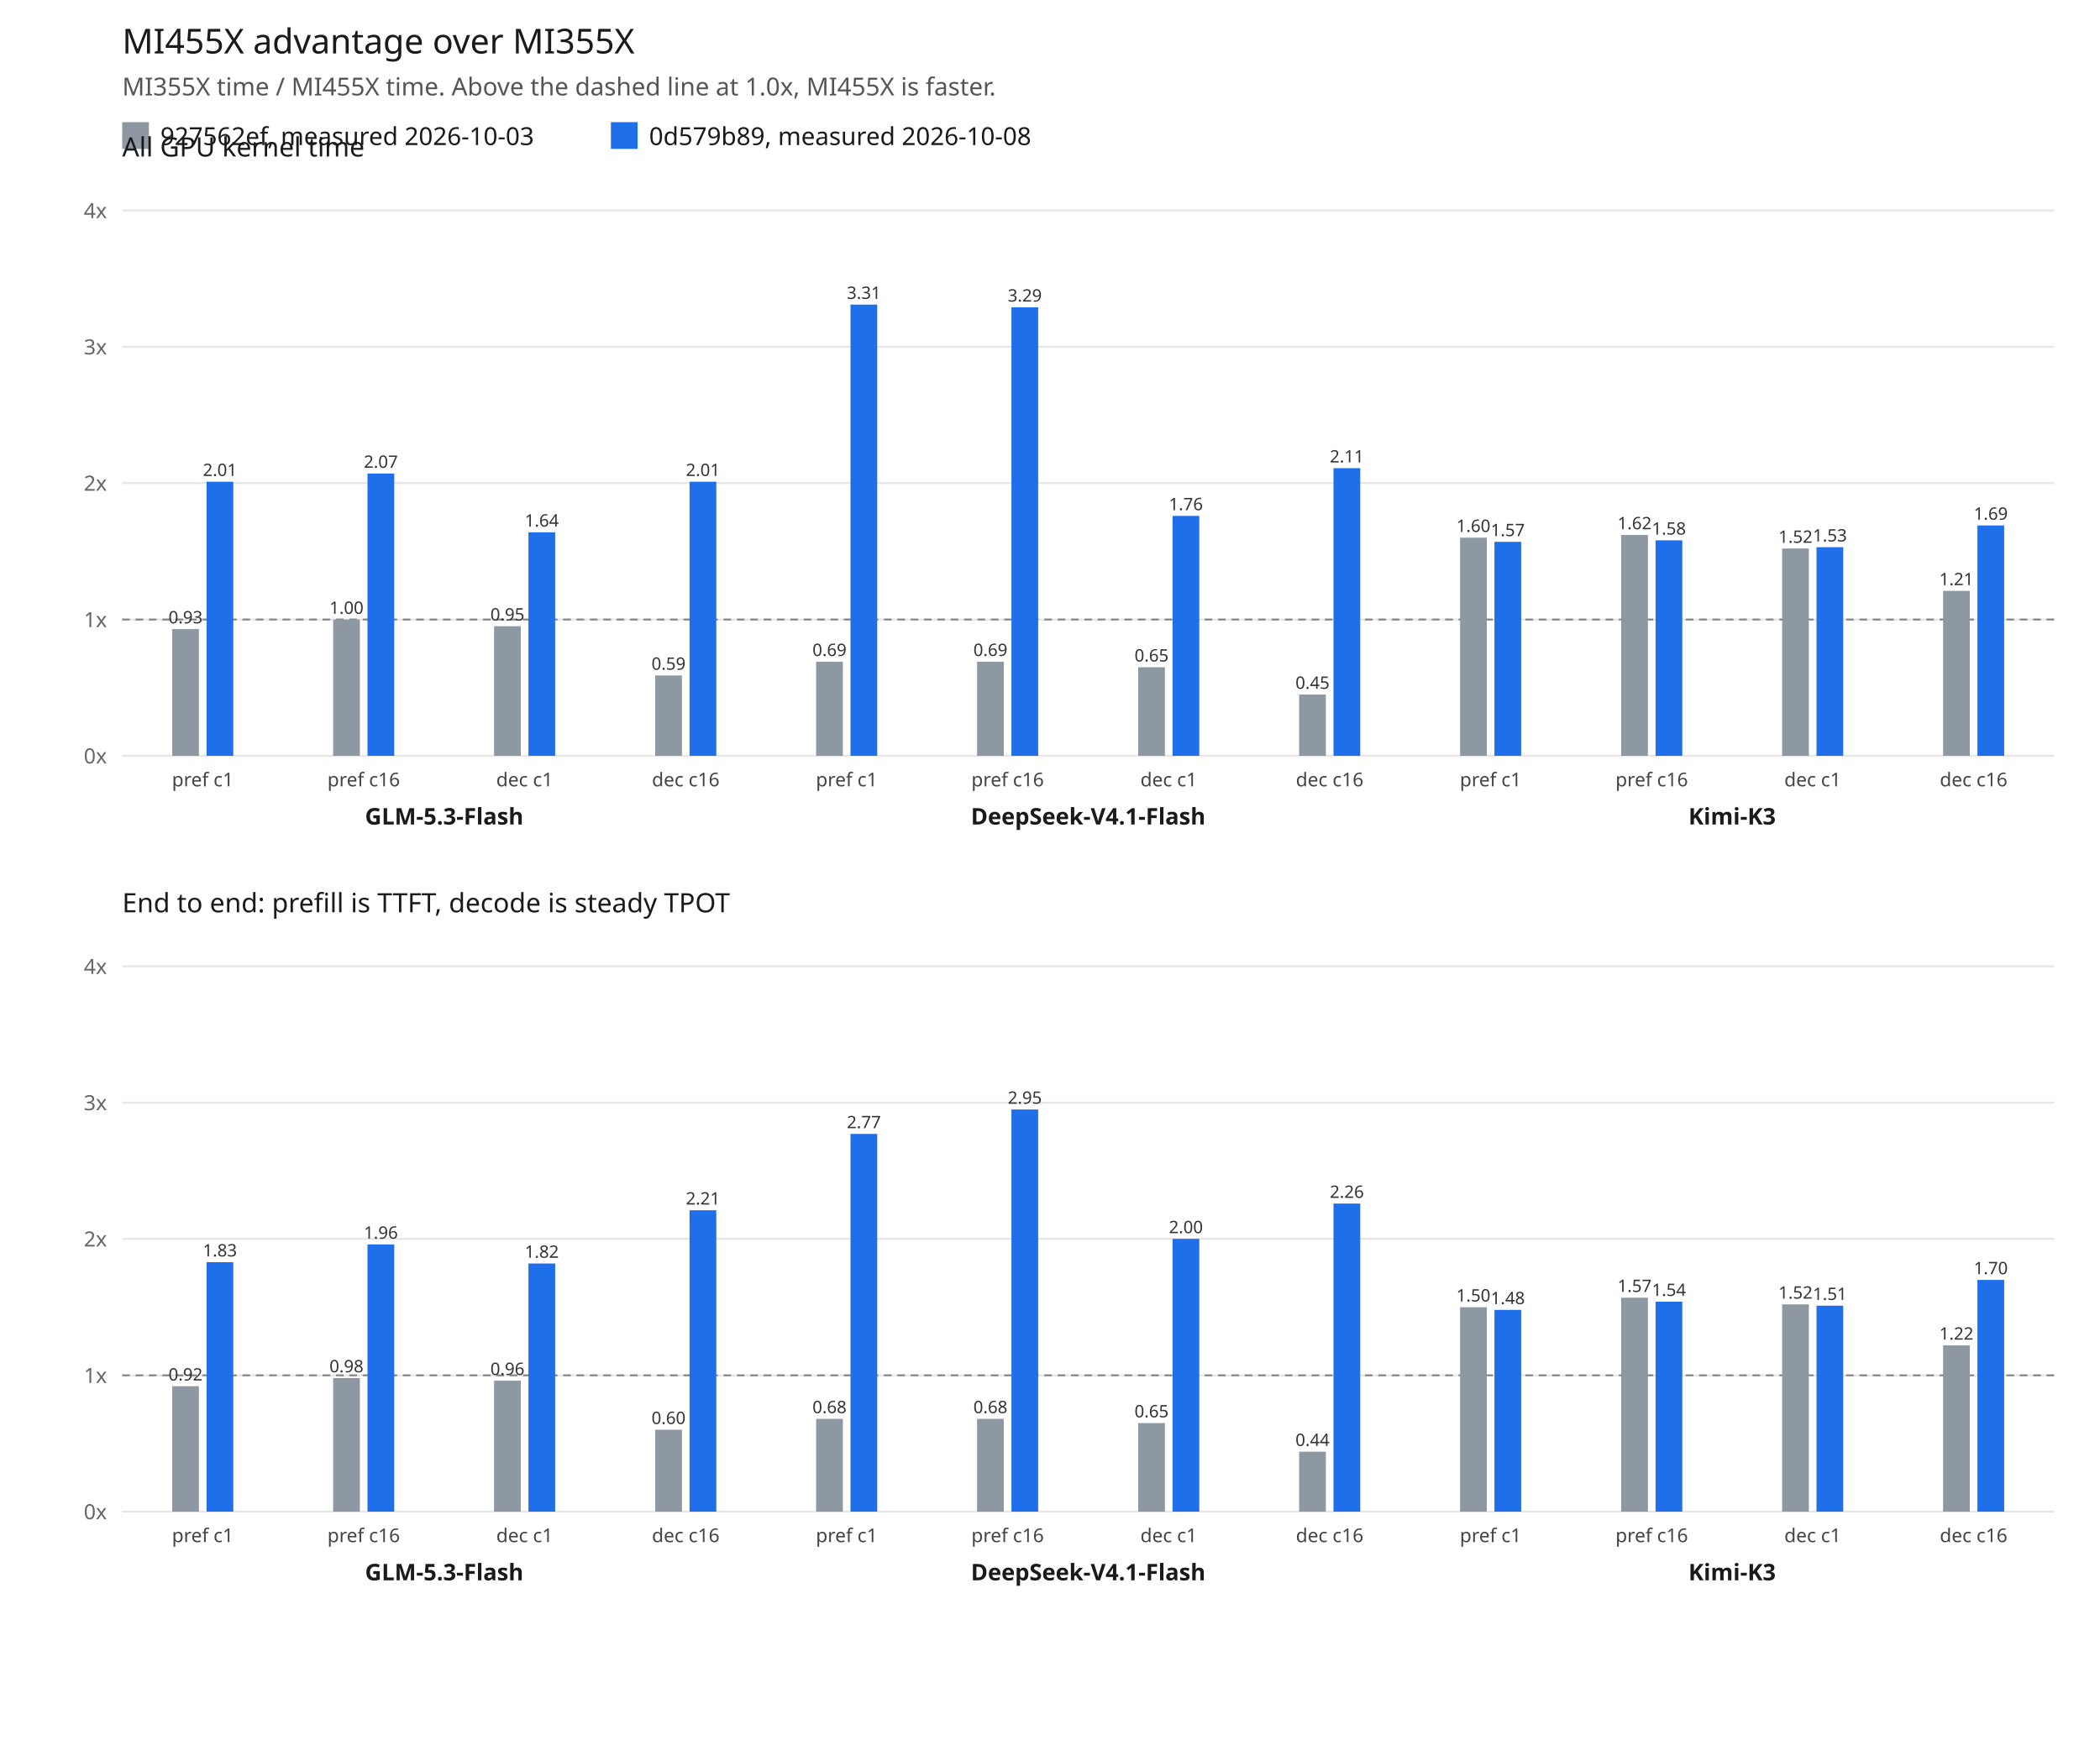
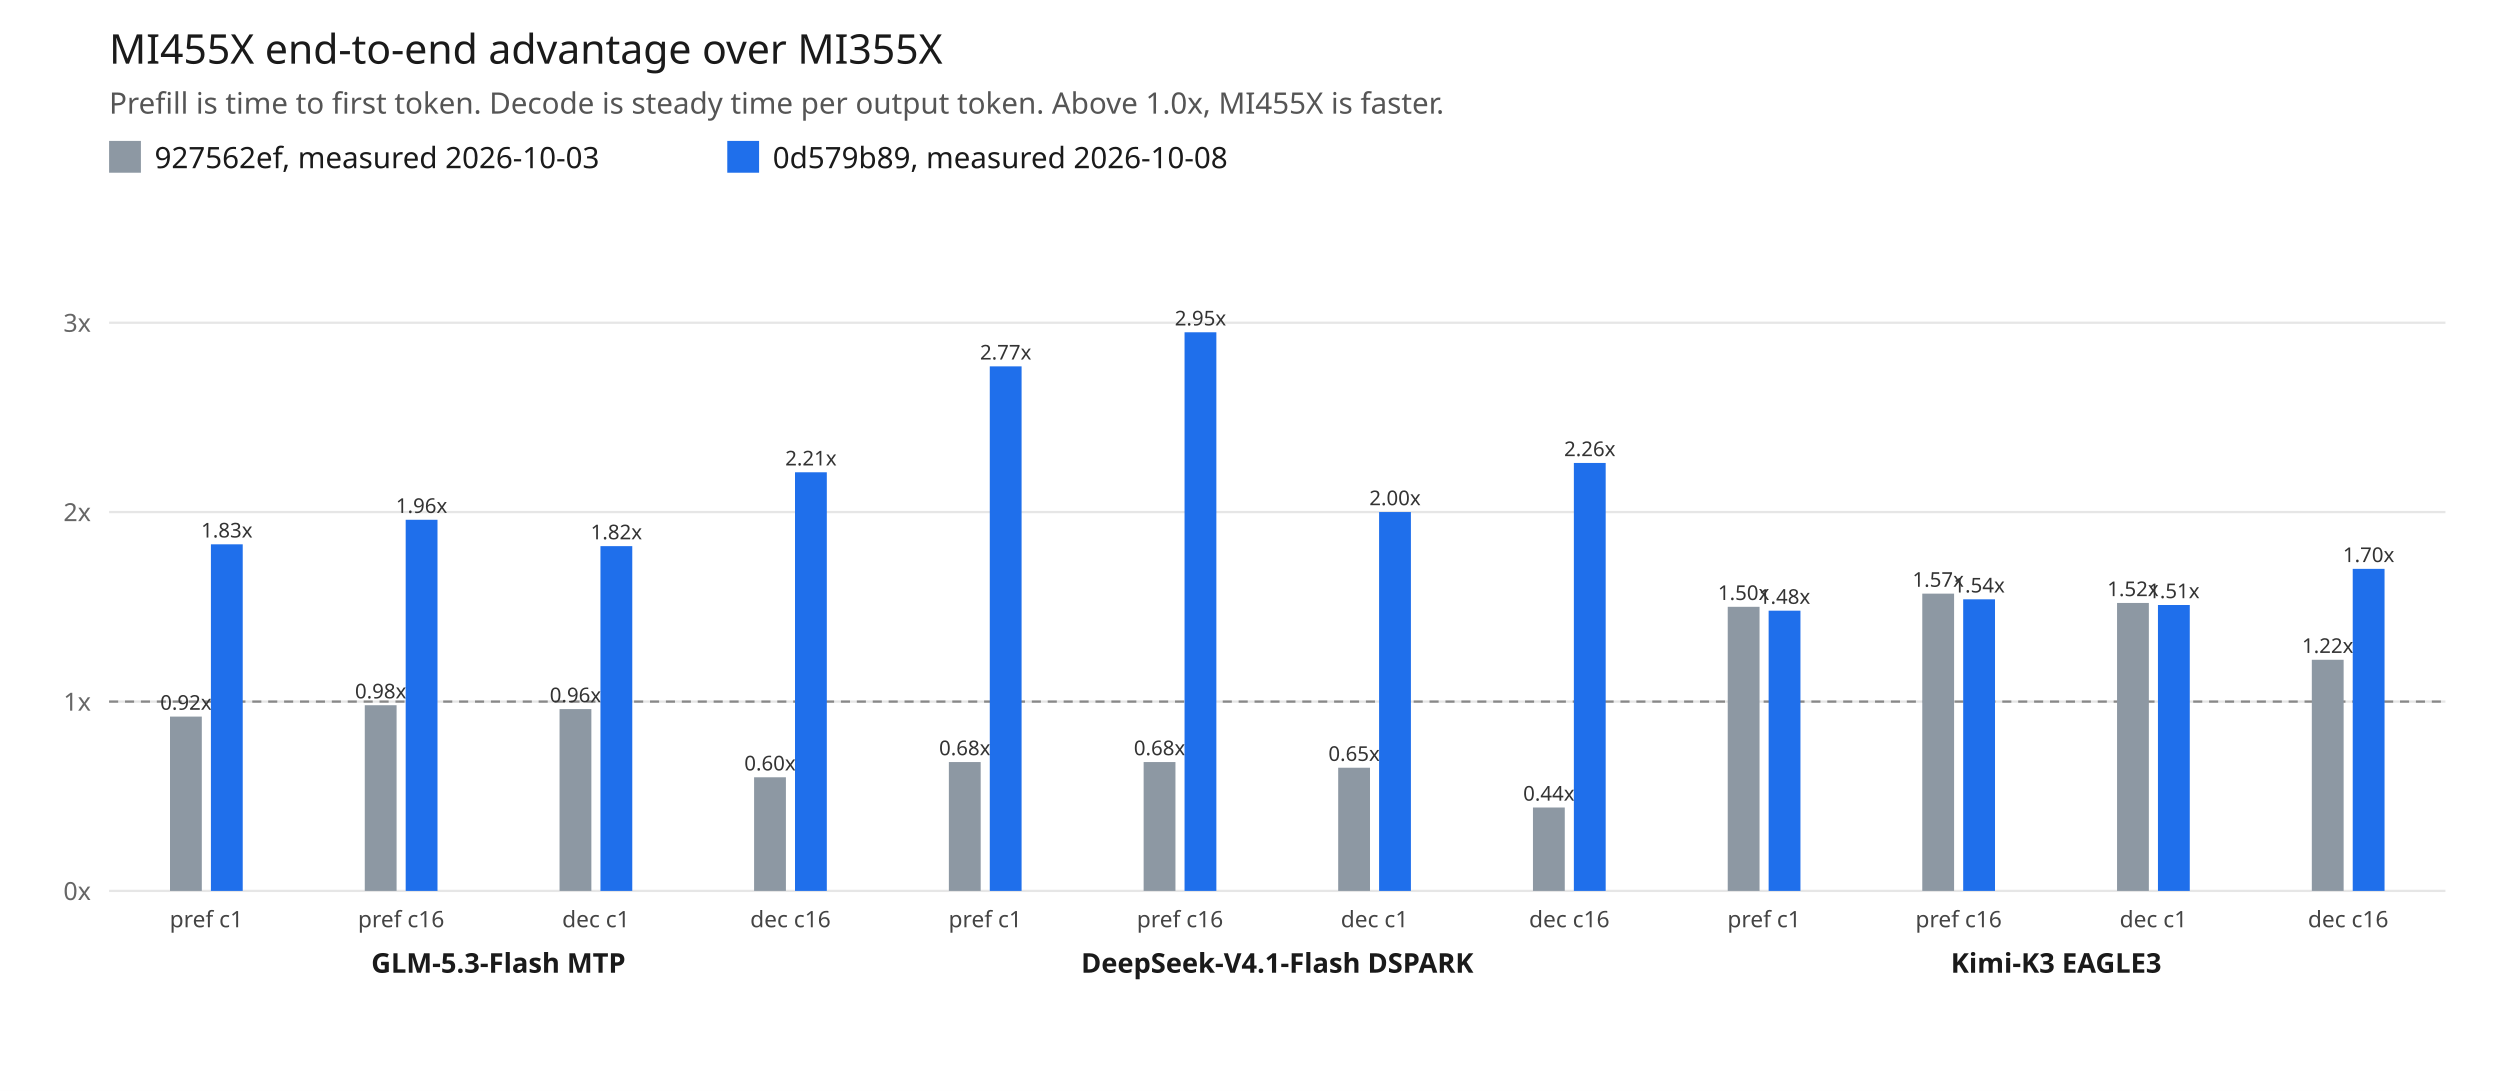
- <svg xmlns="http://www.w3.org/2000/svg" width="1100" height="920" viewBox="0 0 1100 920">
+ <svg xmlns="http://www.w3.org/2000/svg" width="1100" height="480" viewBox="0 0 1100 480">
  <rect width="100%" height="100%" fill="#ffffff" />
-   <text x="64" y="28" font-family="sans-serif" font-size="18" fill="#1a1a1a">MI455X advantage over MI355X</text>
-   <text x="64" y="50" font-family="sans-serif" font-size="13" fill="#555">MI355X time / MI455X time. Above the dashed line at 1.0x, MI455X is faster.</text>
-   <rect x="64" y="64" width="14" height="14" fill="#8d98a3" />
-   <text x="84" y="76" font-family="sans-serif" font-size="13" fill="#1a1a1a">927562ef, measured 2026-10-03</text>
-   <rect x="320" y="64" width="14" height="14" fill="#1f6feb" />
-   <text x="340" y="76" font-family="sans-serif" font-size="13" fill="#1a1a1a">0d579b89, measured 2026-10-08</text>
-   <text x="64" y="82" font-family="sans-serif" font-size="14" fill="#1a1a1a">All GPU kernel time</text>
-   <line x1="64" y1="396.0" x2="1076" y2="396.0" stroke="#e6e6e6" />
-   <text x="56" y="400.0" text-anchor="end" font-family="sans-serif" font-size="11" fill="#666">0x</text>
-   <line x1="64" y1="324.6" x2="1076" y2="324.6" stroke="#e6e6e6" />
-   <text x="56" y="328.6" text-anchor="end" font-family="sans-serif" font-size="11" fill="#666">1x</text>
-   <line x1="64" y1="253.1" x2="1076" y2="253.1" stroke="#e6e6e6" />
-   <text x="56" y="257.1" text-anchor="end" font-family="sans-serif" font-size="11" fill="#666">2x</text>
-   <line x1="64" y1="181.7" x2="1076" y2="181.7" stroke="#e6e6e6" />
-   <text x="56" y="185.7" text-anchor="end" font-family="sans-serif" font-size="11" fill="#666">3x</text>
-   <line x1="64" y1="110.3" x2="1076" y2="110.3" stroke="#e6e6e6" />
-   <text x="56" y="114.3" text-anchor="end" font-family="sans-serif" font-size="11" fill="#666">4x</text>
-   <line x1="64" y1="324.6" x2="1076" y2="324.6" stroke="#888" stroke-dasharray="4 3" />
-   <rect x="90.2" y="329.6" width="14" height="66.4" fill="#8d98a3" />
-   <text x="97.2" y="326.6" text-anchor="middle" font-family="sans-serif" font-size="9" fill="#333">0.93</text>
-   <rect x="108.2" y="252.4" width="14" height="143.6" fill="#1f6feb" />
-   <text x="115.2" y="249.4" text-anchor="middle" font-family="sans-serif" font-size="9" fill="#333">2.01</text>
-   <text x="106.2" y="412" text-anchor="middle" font-family="sans-serif" font-size="10" fill="#444">pref c1</text>
-   <rect x="174.5" y="324.6" width="14" height="71.4" fill="#8d98a3" />
-   <text x="181.5" y="321.6" text-anchor="middle" font-family="sans-serif" font-size="9" fill="#333">1.00</text>
-   <rect x="192.5" y="248.1" width="14" height="147.9" fill="#1f6feb" />
-   <text x="199.5" y="245.1" text-anchor="middle" font-family="sans-serif" font-size="9" fill="#333">2.07</text>
-   <text x="190.5" y="412" text-anchor="middle" font-family="sans-serif" font-size="10" fill="#444">pref c16</text>
-   <rect x="258.8" y="328.1" width="14" height="67.9" fill="#8d98a3" />
-   <text x="265.8" y="325.1" text-anchor="middle" font-family="sans-serif" font-size="9" fill="#333">0.95</text>
-   <rect x="276.8" y="278.9" width="14" height="117.1" fill="#1f6feb" />
-   <text x="283.8" y="275.9" text-anchor="middle" font-family="sans-serif" font-size="9" fill="#333">1.64</text>
-   <text x="274.8" y="412" text-anchor="middle" font-family="sans-serif" font-size="10" fill="#444">dec c1</text>
-   <rect x="343.2" y="353.9" width="14" height="42.1" fill="#8d98a3" />
-   <text x="350.2" y="350.9" text-anchor="middle" font-family="sans-serif" font-size="9" fill="#333">0.59</text>
-   <rect x="361.2" y="252.4" width="14" height="143.6" fill="#1f6feb" />
-   <text x="368.2" y="249.4" text-anchor="middle" font-family="sans-serif" font-size="9" fill="#333">2.01</text>
-   <text x="359.2" y="412" text-anchor="middle" font-family="sans-serif" font-size="10" fill="#444">dec c16</text>
-   <text x="232.7" y="432" text-anchor="middle" font-family="sans-serif" font-size="12" font-weight="600" fill="#1a1a1a">GLM-5.3-Flash</text>
-   <rect x="427.5" y="346.7" width="14" height="49.3" fill="#8d98a3" />
-   <text x="434.5" y="343.7" text-anchor="middle" font-family="sans-serif" font-size="9" fill="#333">0.69</text>
-   <rect x="445.5" y="159.6" width="14" height="236.4" fill="#1f6feb" />
-   <text x="452.5" y="156.6" text-anchor="middle" font-family="sans-serif" font-size="9" fill="#333">3.31</text>
-   <text x="443.5" y="412" text-anchor="middle" font-family="sans-serif" font-size="10" fill="#444">pref c1</text>
-   <rect x="511.8" y="346.7" width="14" height="49.3" fill="#8d98a3" />
-   <text x="518.8" y="343.7" text-anchor="middle" font-family="sans-serif" font-size="9" fill="#333">0.69</text>
-   <rect x="529.8" y="161.0" width="14" height="235.0" fill="#1f6feb" />
-   <text x="536.8" y="158.0" text-anchor="middle" font-family="sans-serif" font-size="9" fill="#333">3.29</text>
-   <text x="527.8" y="412" text-anchor="middle" font-family="sans-serif" font-size="10" fill="#444">pref c16</text>
-   <rect x="596.2" y="349.6" width="14" height="46.4" fill="#8d98a3" />
-   <text x="603.2" y="346.6" text-anchor="middle" font-family="sans-serif" font-size="9" fill="#333">0.65</text>
-   <rect x="614.2" y="270.3" width="14" height="125.7" fill="#1f6feb" />
-   <text x="621.2" y="267.3" text-anchor="middle" font-family="sans-serif" font-size="9" fill="#333">1.76</text>
-   <text x="612.2" y="412" text-anchor="middle" font-family="sans-serif" font-size="10" fill="#444">dec c1</text>
-   <rect x="680.5" y="363.9" width="14" height="32.1" fill="#8d98a3" />
-   <text x="687.5" y="360.9" text-anchor="middle" font-family="sans-serif" font-size="9" fill="#333">0.45</text>
-   <rect x="698.5" y="245.3" width="14" height="150.7" fill="#1f6feb" />
-   <text x="705.5" y="242.3" text-anchor="middle" font-family="sans-serif" font-size="9" fill="#333">2.11</text>
-   <text x="696.5" y="412" text-anchor="middle" font-family="sans-serif" font-size="10" fill="#444">dec c16</text>
-   <text x="570.0" y="432" text-anchor="middle" font-family="sans-serif" font-size="12" font-weight="600" fill="#1a1a1a">DeepSeek-V4.1-Flash</text>
-   <rect x="764.8" y="281.7" width="14" height="114.3" fill="#8d98a3" />
-   <text x="771.8" y="278.7" text-anchor="middle" font-family="sans-serif" font-size="9" fill="#333">1.60</text>
-   <rect x="782.8" y="283.9" width="14" height="112.1" fill="#1f6feb" />
-   <text x="789.8" y="280.9" text-anchor="middle" font-family="sans-serif" font-size="9" fill="#333">1.57</text>
-   <text x="780.8" y="412" text-anchor="middle" font-family="sans-serif" font-size="10" fill="#444">pref c1</text>
-   <rect x="849.2" y="280.3" width="14" height="115.7" fill="#8d98a3" />
-   <text x="856.2" y="277.3" text-anchor="middle" font-family="sans-serif" font-size="9" fill="#333">1.62</text>
-   <rect x="867.2" y="283.1" width="14" height="112.9" fill="#1f6feb" />
-   <text x="874.2" y="280.1" text-anchor="middle" font-family="sans-serif" font-size="9" fill="#333">1.58</text>
-   <text x="865.2" y="412" text-anchor="middle" font-family="sans-serif" font-size="10" fill="#444">pref c16</text>
-   <rect x="933.5" y="287.4" width="14" height="108.6" fill="#8d98a3" />
-   <text x="940.5" y="284.4" text-anchor="middle" font-family="sans-serif" font-size="9" fill="#333">1.52</text>
-   <rect x="951.5" y="286.7" width="14" height="109.3" fill="#1f6feb" />
-   <text x="958.5" y="283.7" text-anchor="middle" font-family="sans-serif" font-size="9" fill="#333">1.53</text>
-   <text x="949.5" y="412" text-anchor="middle" font-family="sans-serif" font-size="10" fill="#444">dec c1</text>
-   <rect x="1017.8" y="309.6" width="14" height="86.4" fill="#8d98a3" />
-   <text x="1024.8" y="306.6" text-anchor="middle" font-family="sans-serif" font-size="9" fill="#333">1.21</text>
-   <rect x="1035.8" y="275.3" width="14" height="120.7" fill="#1f6feb" />
-   <text x="1042.8" y="272.3" text-anchor="middle" font-family="sans-serif" font-size="9" fill="#333">1.69</text>
-   <text x="1033.8" y="412" text-anchor="middle" font-family="sans-serif" font-size="10" fill="#444">dec c16</text>
-   <text x="907.3" y="432" text-anchor="middle" font-family="sans-serif" font-size="12" font-weight="600" fill="#1a1a1a">Kimi-K3</text>
-   <text x="64" y="478" font-family="sans-serif" font-size="14" fill="#1a1a1a">End to end: prefill is TTFT, decode is steady TPOT</text>
-   <line x1="64" y1="792.0" x2="1076" y2="792.0" stroke="#e6e6e6" />
-   <text x="56" y="796.0" text-anchor="end" font-family="sans-serif" font-size="11" fill="#666">0x</text>
-   <line x1="64" y1="720.6" x2="1076" y2="720.6" stroke="#e6e6e6" />
-   <text x="56" y="724.6" text-anchor="end" font-family="sans-serif" font-size="11" fill="#666">1x</text>
-   <line x1="64" y1="649.1" x2="1076" y2="649.1" stroke="#e6e6e6" />
-   <text x="56" y="653.1" text-anchor="end" font-family="sans-serif" font-size="11" fill="#666">2x</text>
-   <line x1="64" y1="577.7" x2="1076" y2="577.7" stroke="#e6e6e6" />
-   <text x="56" y="581.7" text-anchor="end" font-family="sans-serif" font-size="11" fill="#666">3x</text>
-   <line x1="64" y1="506.3" x2="1076" y2="506.3" stroke="#e6e6e6" />
-   <text x="56" y="510.3" text-anchor="end" font-family="sans-serif" font-size="11" fill="#666">4x</text>
-   <line x1="64" y1="720.6" x2="1076" y2="720.6" stroke="#888" stroke-dasharray="4 3" />
-   <rect x="90.2" y="726.3" width="14" height="65.7" fill="#8d98a3" />
-   <text x="97.2" y="723.3" text-anchor="middle" font-family="sans-serif" font-size="9" fill="#333">0.92</text>
-   <rect x="108.2" y="661.3" width="14" height="130.7" fill="#1f6feb" />
-   <text x="115.2" y="658.3" text-anchor="middle" font-family="sans-serif" font-size="9" fill="#333">1.83</text>
-   <text x="106.2" y="808" text-anchor="middle" font-family="sans-serif" font-size="10" fill="#444">pref c1</text>
-   <rect x="174.5" y="722.0" width="14" height="70.0" fill="#8d98a3" />
-   <text x="181.5" y="719.0" text-anchor="middle" font-family="sans-serif" font-size="9" fill="#333">0.98</text>
-   <rect x="192.5" y="652.0" width="14" height="140.0" fill="#1f6feb" />
-   <text x="199.5" y="649.0" text-anchor="middle" font-family="sans-serif" font-size="9" fill="#333">1.96</text>
-   <text x="190.5" y="808" text-anchor="middle" font-family="sans-serif" font-size="10" fill="#444">pref c16</text>
-   <rect x="258.8" y="723.4" width="14" height="68.6" fill="#8d98a3" />
-   <text x="265.8" y="720.4" text-anchor="middle" font-family="sans-serif" font-size="9" fill="#333">0.96</text>
-   <rect x="276.8" y="662.0" width="14" height="130.0" fill="#1f6feb" />
-   <text x="283.8" y="659.0" text-anchor="middle" font-family="sans-serif" font-size="9" fill="#333">1.82</text>
-   <text x="274.8" y="808" text-anchor="middle" font-family="sans-serif" font-size="10" fill="#444">dec c1</text>
-   <rect x="343.2" y="749.1" width="14" height="42.9" fill="#8d98a3" />
-   <text x="350.2" y="746.1" text-anchor="middle" font-family="sans-serif" font-size="9" fill="#333">0.60</text>
-   <rect x="361.2" y="634.1" width="14" height="157.9" fill="#1f6feb" />
-   <text x="368.2" y="631.1" text-anchor="middle" font-family="sans-serif" font-size="9" fill="#333">2.21</text>
-   <text x="359.2" y="808" text-anchor="middle" font-family="sans-serif" font-size="10" fill="#444">dec c16</text>
-   <text x="232.7" y="828" text-anchor="middle" font-family="sans-serif" font-size="12" font-weight="600" fill="#1a1a1a">GLM-5.3-Flash</text>
-   <rect x="427.5" y="743.4" width="14" height="48.6" fill="#8d98a3" />
-   <text x="434.5" y="740.4" text-anchor="middle" font-family="sans-serif" font-size="9" fill="#333">0.68</text>
-   <rect x="445.5" y="594.1" width="14" height="197.9" fill="#1f6feb" />
-   <text x="452.5" y="591.1" text-anchor="middle" font-family="sans-serif" font-size="9" fill="#333">2.77</text>
-   <text x="443.5" y="808" text-anchor="middle" font-family="sans-serif" font-size="10" fill="#444">pref c1</text>
-   <rect x="511.8" y="743.4" width="14" height="48.6" fill="#8d98a3" />
-   <text x="518.8" y="740.4" text-anchor="middle" font-family="sans-serif" font-size="9" fill="#333">0.68</text>
-   <rect x="529.8" y="581.3" width="14" height="210.7" fill="#1f6feb" />
-   <text x="536.8" y="578.3" text-anchor="middle" font-family="sans-serif" font-size="9" fill="#333">2.95</text>
-   <text x="527.8" y="808" text-anchor="middle" font-family="sans-serif" font-size="10" fill="#444">pref c16</text>
-   <rect x="596.2" y="745.6" width="14" height="46.4" fill="#8d98a3" />
-   <text x="603.2" y="742.6" text-anchor="middle" font-family="sans-serif" font-size="9" fill="#333">0.65</text>
-   <rect x="614.2" y="649.1" width="14" height="142.9" fill="#1f6feb" />
-   <text x="621.2" y="646.1" text-anchor="middle" font-family="sans-serif" font-size="9" fill="#333">2.00</text>
-   <text x="612.2" y="808" text-anchor="middle" font-family="sans-serif" font-size="10" fill="#444">dec c1</text>
-   <rect x="680.5" y="760.6" width="14" height="31.4" fill="#8d98a3" />
-   <text x="687.5" y="757.6" text-anchor="middle" font-family="sans-serif" font-size="9" fill="#333">0.44</text>
-   <rect x="698.5" y="630.6" width="14" height="161.4" fill="#1f6feb" />
-   <text x="705.5" y="627.6" text-anchor="middle" font-family="sans-serif" font-size="9" fill="#333">2.26</text>
-   <text x="696.5" y="808" text-anchor="middle" font-family="sans-serif" font-size="10" fill="#444">dec c16</text>
-   <text x="570.0" y="828" text-anchor="middle" font-family="sans-serif" font-size="12" font-weight="600" fill="#1a1a1a">DeepSeek-V4.1-Flash</text>
-   <rect x="764.8" y="684.9" width="14" height="107.1" fill="#8d98a3" />
-   <text x="771.8" y="681.9" text-anchor="middle" font-family="sans-serif" font-size="9" fill="#333">1.50</text>
-   <rect x="782.8" y="686.3" width="14" height="105.7" fill="#1f6feb" />
-   <text x="789.8" y="683.3" text-anchor="middle" font-family="sans-serif" font-size="9" fill="#333">1.48</text>
-   <text x="780.8" y="808" text-anchor="middle" font-family="sans-serif" font-size="10" fill="#444">pref c1</text>
-   <rect x="849.2" y="679.9" width="14" height="112.1" fill="#8d98a3" />
-   <text x="856.2" y="676.9" text-anchor="middle" font-family="sans-serif" font-size="9" fill="#333">1.57</text>
-   <rect x="867.2" y="682.0" width="14" height="110.0" fill="#1f6feb" />
-   <text x="874.2" y="679.0" text-anchor="middle" font-family="sans-serif" font-size="9" fill="#333">1.54</text>
-   <text x="865.2" y="808" text-anchor="middle" font-family="sans-serif" font-size="10" fill="#444">pref c16</text>
-   <rect x="933.5" y="683.4" width="14" height="108.6" fill="#8d98a3" />
-   <text x="940.5" y="680.4" text-anchor="middle" font-family="sans-serif" font-size="9" fill="#333">1.52</text>
-   <rect x="951.5" y="684.1" width="14" height="107.9" fill="#1f6feb" />
-   <text x="958.5" y="681.1" text-anchor="middle" font-family="sans-serif" font-size="9" fill="#333">1.51</text>
-   <text x="949.5" y="808" text-anchor="middle" font-family="sans-serif" font-size="10" fill="#444">dec c1</text>
-   <rect x="1017.8" y="704.9" width="14" height="87.1" fill="#8d98a3" />
-   <text x="1024.8" y="701.9" text-anchor="middle" font-family="sans-serif" font-size="9" fill="#333">1.22</text>
-   <rect x="1035.8" y="670.6" width="14" height="121.4" fill="#1f6feb" />
-   <text x="1042.8" y="667.6" text-anchor="middle" font-family="sans-serif" font-size="9" fill="#333">1.70</text>
-   <text x="1033.8" y="808" text-anchor="middle" font-family="sans-serif" font-size="10" fill="#444">dec c16</text>
-   <text x="907.3" y="828" text-anchor="middle" font-family="sans-serif" font-size="12" font-weight="600" fill="#1a1a1a">Kimi-K3</text>
+   <text x="48" y="28" font-family="sans-serif" font-size="18" fill="#1a1a1a">MI455X end-to-end advantage over MI355X</text>
+   <text x="48" y="50" font-family="sans-serif" font-size="13" fill="#555">Prefill is time to first token. Decode is steady time per output token. Above 1.0x, MI455X is faster.</text>
+   <rect x="48" y="62" width="14" height="14" fill="#8d98a3" />
+   <text x="68" y="74" font-family="sans-serif" font-size="13" fill="#1a1a1a">927562ef, measured 2026-10-03</text>
+   <rect x="320" y="62" width="14" height="14" fill="#1f6feb" />
+   <text x="340" y="74" font-family="sans-serif" font-size="13" fill="#1a1a1a">0d579b89, measured 2026-10-08</text>
+   <line x1="48" y1="392.0" x2="1076" y2="392.0" stroke="#e6e6e6" />
+   <text x="40" y="396.0" text-anchor="end" font-family="sans-serif" font-size="11" fill="#666">0x</text>
+   <line x1="48" y1="308.7" x2="1076" y2="308.7" stroke="#e6e6e6" />
+   <text x="40" y="312.7" text-anchor="end" font-family="sans-serif" font-size="11" fill="#666">1x</text>
+   <line x1="48" y1="225.3" x2="1076" y2="225.3" stroke="#e6e6e6" />
+   <text x="40" y="229.3" text-anchor="end" font-family="sans-serif" font-size="11" fill="#666">2x</text>
+   <line x1="48" y1="142.0" x2="1076" y2="142.0" stroke="#e6e6e6" />
+   <text x="40" y="146.0" text-anchor="end" font-family="sans-serif" font-size="11" fill="#666">3x</text>
+   <line x1="48" y1="308.7" x2="1076" y2="308.7" stroke="#888" stroke-dasharray="4 3" />
+   <rect x="74.8" y="315.3" width="14" height="76.7" fill="#8d98a3" />
+   <text x="81.8" y="312.3" text-anchor="middle" font-family="sans-serif" font-size="9" fill="#333">0.92x</text>
+   <rect x="92.8" y="239.5" width="14" height="152.5" fill="#1f6feb" />
+   <text x="99.8" y="236.5" text-anchor="middle" font-family="sans-serif" font-size="9" fill="#333">1.83x</text>
+   <text x="90.8" y="408" text-anchor="middle" font-family="sans-serif" font-size="10" fill="#444">pref c1</text>
+   <rect x="160.5" y="310.3" width="14" height="81.7" fill="#8d98a3" />
+   <text x="167.5" y="307.3" text-anchor="middle" font-family="sans-serif" font-size="9" fill="#333">0.98x</text>
+   <rect x="178.5" y="228.7" width="14" height="163.3" fill="#1f6feb" />
+   <text x="185.5" y="225.7" text-anchor="middle" font-family="sans-serif" font-size="9" fill="#333">1.96x</text>
+   <text x="176.5" y="408" text-anchor="middle" font-family="sans-serif" font-size="10" fill="#444">pref c16</text>
+   <rect x="246.2" y="312.0" width="14" height="80.0" fill="#8d98a3" />
+   <text x="253.2" y="309.0" text-anchor="middle" font-family="sans-serif" font-size="9" fill="#333">0.96x</text>
+   <rect x="264.2" y="240.3" width="14" height="151.7" fill="#1f6feb" />
+   <text x="271.2" y="237.3" text-anchor="middle" font-family="sans-serif" font-size="9" fill="#333">1.82x</text>
+   <text x="262.2" y="408" text-anchor="middle" font-family="sans-serif" font-size="10" fill="#444">dec c1</text>
+   <rect x="331.8" y="342.0" width="14" height="50.0" fill="#8d98a3" />
+   <text x="338.8" y="339.0" text-anchor="middle" font-family="sans-serif" font-size="9" fill="#333">0.60x</text>
+   <rect x="349.8" y="207.8" width="14" height="184.2" fill="#1f6feb" />
+   <text x="356.8" y="204.8" text-anchor="middle" font-family="sans-serif" font-size="9" fill="#333">2.21x</text>
+   <text x="347.8" y="408" text-anchor="middle" font-family="sans-serif" font-size="10" fill="#444">dec c16</text>
+   <text x="219.3" y="428" text-anchor="middle" font-family="sans-serif" font-size="12" font-weight="600" fill="#1a1a1a">GLM-5.3-Flash MTP</text>
+   <rect x="417.5" y="335.3" width="14" height="56.7" fill="#8d98a3" />
+   <text x="424.5" y="332.3" text-anchor="middle" font-family="sans-serif" font-size="9" fill="#333">0.68x</text>
+   <rect x="435.5" y="161.2" width="14" height="230.8" fill="#1f6feb" />
+   <text x="442.5" y="158.2" text-anchor="middle" font-family="sans-serif" font-size="9" fill="#333">2.77x</text>
+   <text x="433.5" y="408" text-anchor="middle" font-family="sans-serif" font-size="10" fill="#444">pref c1</text>
+   <rect x="503.2" y="335.3" width="14" height="56.7" fill="#8d98a3" />
+   <text x="510.2" y="332.3" text-anchor="middle" font-family="sans-serif" font-size="9" fill="#333">0.68x</text>
+   <rect x="521.2" y="146.2" width="14" height="245.8" fill="#1f6feb" />
+   <text x="528.2" y="143.2" text-anchor="middle" font-family="sans-serif" font-size="9" fill="#333">2.95x</text>
+   <text x="519.2" y="408" text-anchor="middle" font-family="sans-serif" font-size="10" fill="#444">pref c16</text>
+   <rect x="588.8" y="337.8" width="14" height="54.2" fill="#8d98a3" />
+   <text x="595.8" y="334.8" text-anchor="middle" font-family="sans-serif" font-size="9" fill="#333">0.65x</text>
+   <rect x="606.8" y="225.3" width="14" height="166.7" fill="#1f6feb" />
+   <text x="613.8" y="222.3" text-anchor="middle" font-family="sans-serif" font-size="9" fill="#333">2.00x</text>
+   <text x="604.8" y="408" text-anchor="middle" font-family="sans-serif" font-size="10" fill="#444">dec c1</text>
+   <rect x="674.5" y="355.3" width="14" height="36.7" fill="#8d98a3" />
+   <text x="681.5" y="352.3" text-anchor="middle" font-family="sans-serif" font-size="9" fill="#333">0.44x</text>
+   <rect x="692.5" y="203.7" width="14" height="188.3" fill="#1f6feb" />
+   <text x="699.5" y="200.7" text-anchor="middle" font-family="sans-serif" font-size="9" fill="#333">2.26x</text>
+   <text x="690.5" y="408" text-anchor="middle" font-family="sans-serif" font-size="10" fill="#444">dec c16</text>
+   <text x="562.0" y="428" text-anchor="middle" font-family="sans-serif" font-size="12" font-weight="600" fill="#1a1a1a">DeepSeek-V4.1-Flash DSPARK</text>
+   <rect x="760.2" y="267.0" width="14" height="125.0" fill="#8d98a3" />
+   <text x="767.2" y="264.0" text-anchor="middle" font-family="sans-serif" font-size="9" fill="#333">1.50x</text>
+   <rect x="778.2" y="268.7" width="14" height="123.3" fill="#1f6feb" />
+   <text x="785.2" y="265.7" text-anchor="middle" font-family="sans-serif" font-size="9" fill="#333">1.48x</text>
+   <text x="776.2" y="408" text-anchor="middle" font-family="sans-serif" font-size="10" fill="#444">pref c1</text>
+   <rect x="845.8" y="261.2" width="14" height="130.8" fill="#8d98a3" />
+   <text x="852.8" y="258.2" text-anchor="middle" font-family="sans-serif" font-size="9" fill="#333">1.57x</text>
+   <rect x="863.8" y="263.7" width="14" height="128.3" fill="#1f6feb" />
+   <text x="870.8" y="260.7" text-anchor="middle" font-family="sans-serif" font-size="9" fill="#333">1.54x</text>
+   <text x="861.8" y="408" text-anchor="middle" font-family="sans-serif" font-size="10" fill="#444">pref c16</text>
+   <rect x="931.5" y="265.3" width="14" height="126.7" fill="#8d98a3" />
+   <text x="938.5" y="262.3" text-anchor="middle" font-family="sans-serif" font-size="9" fill="#333">1.52x</text>
+   <rect x="949.5" y="266.2" width="14" height="125.8" fill="#1f6feb" />
+   <text x="956.5" y="263.2" text-anchor="middle" font-family="sans-serif" font-size="9" fill="#333">1.51x</text>
+   <text x="947.5" y="408" text-anchor="middle" font-family="sans-serif" font-size="10" fill="#444">dec c1</text>
+   <rect x="1017.2" y="290.3" width="14" height="101.7" fill="#8d98a3" />
+   <text x="1024.2" y="287.3" text-anchor="middle" font-family="sans-serif" font-size="9" fill="#333">1.22x</text>
+   <rect x="1035.2" y="250.3" width="14" height="141.7" fill="#1f6feb" />
+   <text x="1042.2" y="247.3" text-anchor="middle" font-family="sans-serif" font-size="9" fill="#333">1.70x</text>
+   <text x="1033.2" y="408" text-anchor="middle" font-family="sans-serif" font-size="10" fill="#444">dec c16</text>
+   <text x="904.7" y="428" text-anchor="middle" font-family="sans-serif" font-size="12" font-weight="600" fill="#1a1a1a">Kimi-K3 EAGLE3</text>
</svg>
